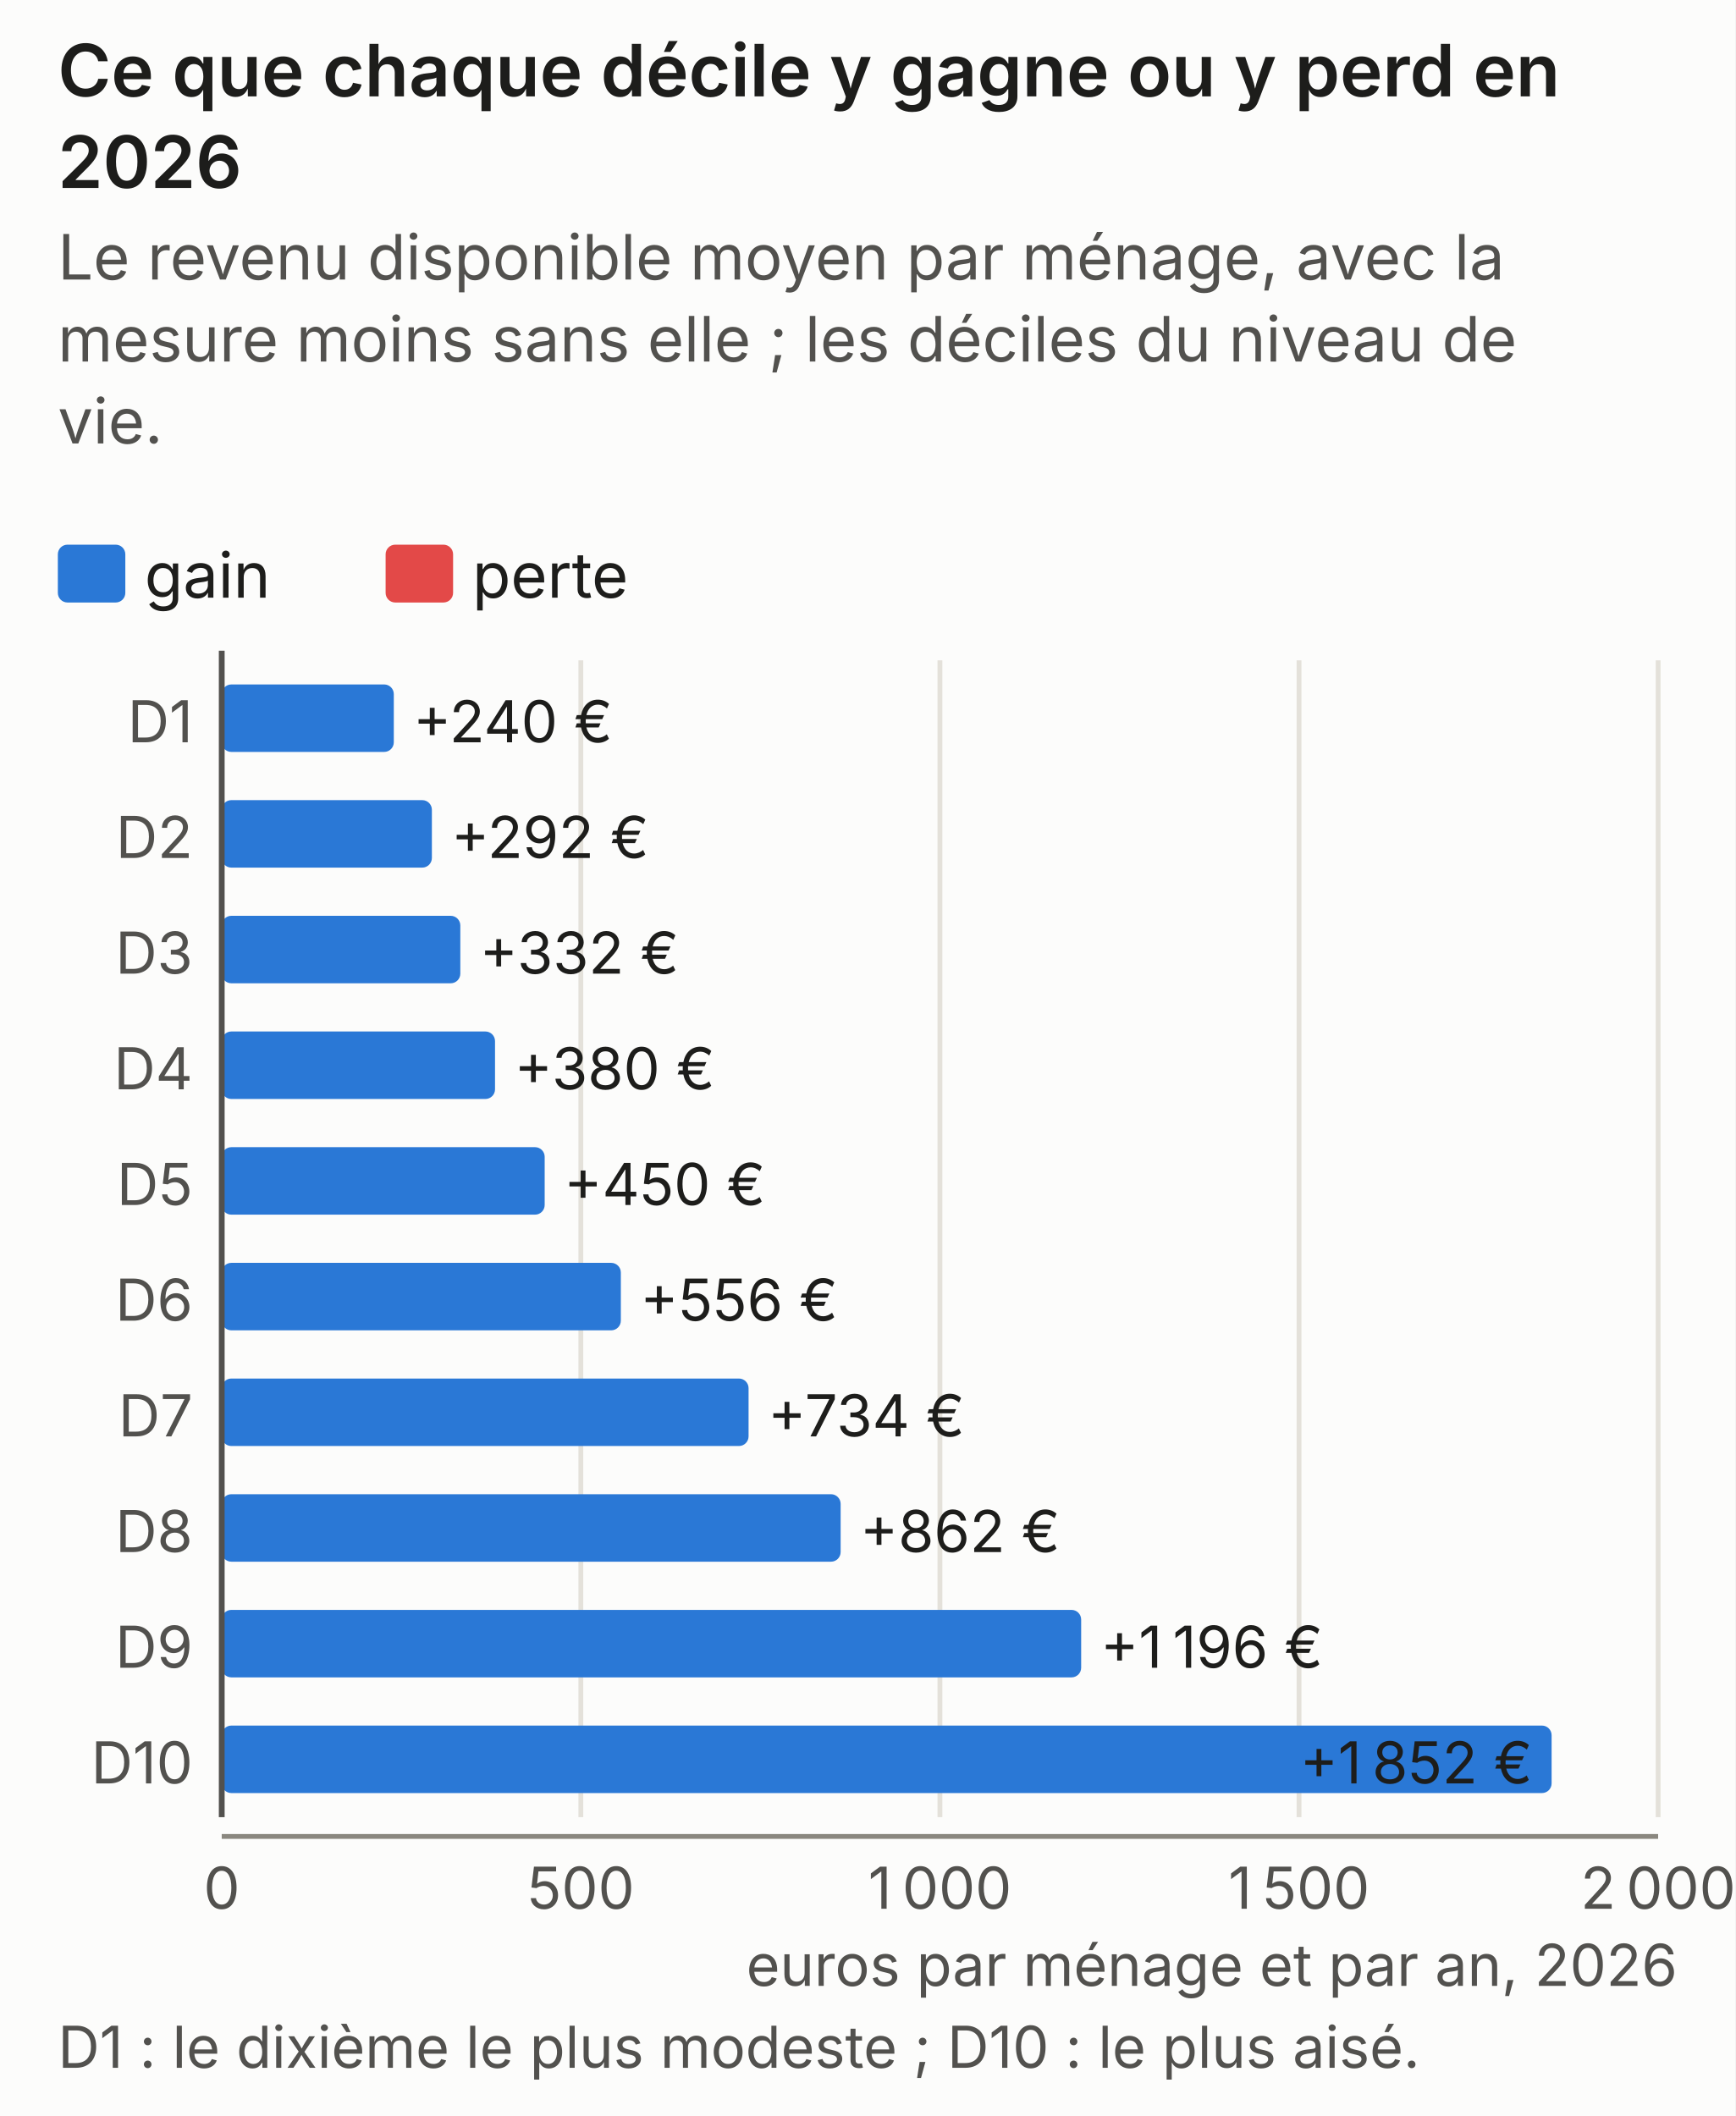
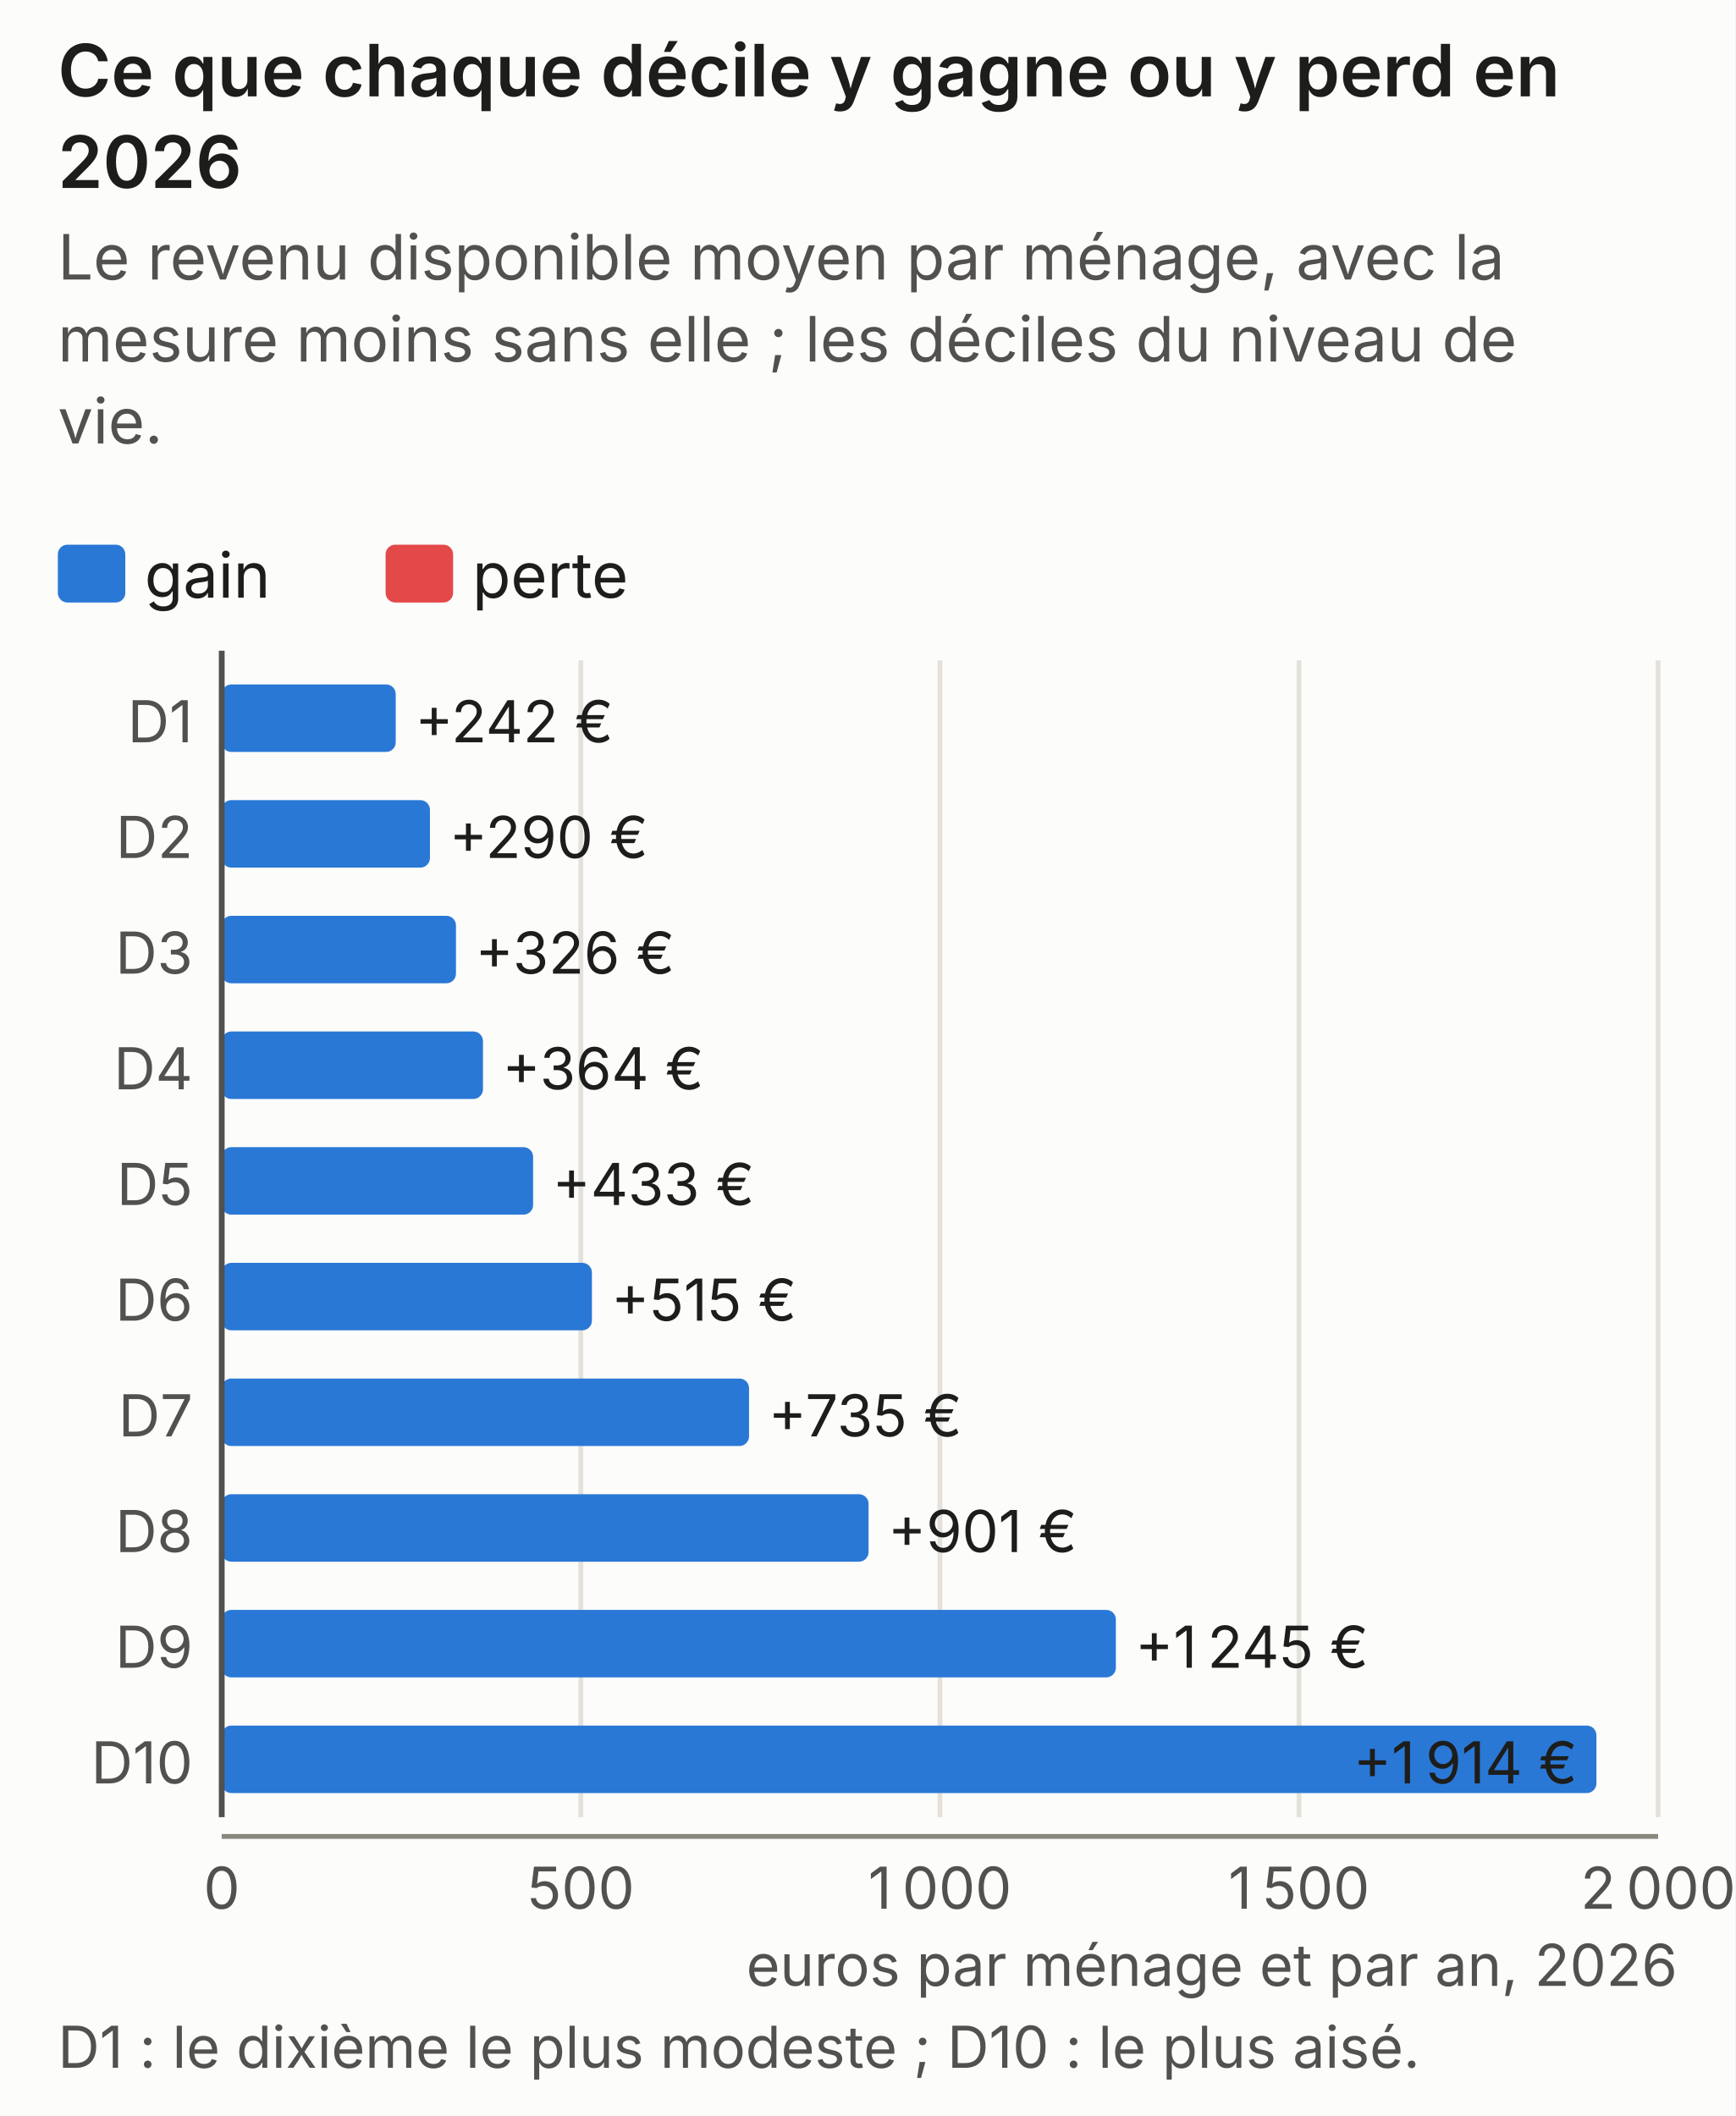
<svg xmlns="http://www.w3.org/2000/svg" viewBox="0 0 360 439" width="360" height="439" role="img" aria-labelledby="pres2027_le_pen_programme-deciles-t pres2027_le_pen_programme-deciles-d" font-size="13">
  <style>.g-fond{fill:#fcfcfb}.g-encre{fill:#1d1d1b}.g-doux{fill:#52514e}
.g-axe{stroke:#8a877f}.g-grille{stroke:#e4e1da}.g-zero{stroke:#52514e}
.g-s1{stroke:#2a78d6}.g-s2{stroke:#eb6834}.g-s3{stroke:#1baf7a}.g-s4{stroke:#6250d6}
.g-f1{fill:#2a78d6}.g-f2{fill:#eb6834}.g-f3{fill:#1baf7a}.g-f4{fill:#6250d6}
.g-bande{fill:#2a78d6;fill-opacity:.16}.g-plus{fill:#2a78d6}.g-moins{fill:#e34948}
.g-total{fill:#52514e}.g-lien{stroke:#8a877f}.g-sur{fill:#ffffff}
@media (prefers-color-scheme: dark){
.g-fond{fill:#1a1a19}.g-encre{fill:#ece9e2}.g-doux{fill:#c3c2b7}
.g-axe{stroke:#8f8b80}.g-grille{stroke:#33322f}.g-zero{stroke:#c3c2b7}
.g-s1{stroke:#3987e5}.g-s2{stroke:#d95926}.g-s3{stroke:#199e70}.g-s4{stroke:#9085e9}
.g-f1{fill:#3987e5}.g-f2{fill:#d95926}.g-f3{fill:#199e70}.g-f4{fill:#9085e9}
.g-bande{fill:#3987e5;fill-opacity:.24}.g-plus{fill:#3987e5}.g-moins{fill:#e66767}
.g-total{fill:#6b6862}.g-lien{stroke:#8f8b80}}
text{font-family:system-ui,-apple-system,"Segoe UI",sans-serif}</style>
  <rect class="g-fond" fill="#fcfcfb" x="0" y="0" width="360" height="439" />
  <text class="g-encre" fill="#1d1d1b" x="12" y="20" text-anchor="start" font-size="15" font-weight="600">Ce que chaque décile y gagne ou y perd en</text>
  <text class="g-encre" fill="#1d1d1b" x="12" y="39" text-anchor="start" font-size="15" font-weight="600">2026</text>
  <text class="g-doux" fill="#52514e" x="12" y="58" text-anchor="start">Le revenu disponible moyen par ménage, avec la</text>
  <text class="g-doux" fill="#52514e" x="12" y="75" text-anchor="start">mesure moins sans elle ; les déciles du niveau de</text>
  <text class="g-doux" fill="#52514e" x="12" y="92" text-anchor="start">vie.</text>
  <rect class="g-plus" fill="#2a78d6" x="12" y="113" width="14" height="12" rx="2" />
  <text class="g-encre" fill="#1d1d1b" x="30" y="124" text-anchor="start">gain</text>
  <rect class="g-moins" fill="#e34948" x="80" y="113" width="14" height="12" rx="2" />
  <text class="g-encre" fill="#1d1d1b" x="98" y="124" text-anchor="start">perte</text>
  <line class="g-grille" stroke="#e4e1da" stroke-width="1" x1="46" y1="137" x2="46" y2="377" />
  <line class="g-grille" stroke="#e4e1da" stroke-width="1" x1="120.5" y1="137" x2="120.5" y2="377" />
  <line class="g-grille" stroke="#e4e1da" stroke-width="1" x1="195" y1="137" x2="195" y2="377" />
  <line class="g-grille" stroke="#e4e1da" stroke-width="1" x1="269.5" y1="137" x2="269.5" y2="377" />
  <line class="g-grille" stroke="#e4e1da" stroke-width="1" x1="344" y1="137" x2="344" y2="377" />
-   <rect class="g-plus" fill="#2a78d6" x="46" y="142" width="35.7" height="14" rx="2" />
+   <rect class="g-plus" fill="#2a78d6" x="46" y="142" width="36.1" height="14" rx="2" />
  <text class="g-doux" fill="#52514e" x="40" y="154" text-anchor="end" font-size="12">D1</text>
-   <text class="g-encre" fill="#1d1d1b" x="85.7" y="154" text-anchor="start" font-size="12">+240 €</text>
-   <rect class="g-plus" fill="#2a78d6" x="46" y="166" width="43.6" height="14" rx="2" />
+   <text class="g-encre" fill="#1d1d1b" x="86.1" y="154" text-anchor="start" font-size="12">+242 €</text>
+   <rect class="g-plus" fill="#2a78d6" x="46" y="166" width="43.2" height="14" rx="2" />
  <text class="g-doux" fill="#52514e" x="40" y="178" text-anchor="end" font-size="12">D2</text>
-   <text class="g-encre" fill="#1d1d1b" x="93.6" y="178" text-anchor="start" font-size="12">+292 €</text>
-   <rect class="g-plus" fill="#2a78d6" x="46" y="190" width="49.5" height="14" rx="2" />
+   <text class="g-encre" fill="#1d1d1b" x="93.2" y="178" text-anchor="start" font-size="12">+290 €</text>
+   <rect class="g-plus" fill="#2a78d6" x="46" y="190" width="48.6" height="14" rx="2" />
  <text class="g-doux" fill="#52514e" x="40" y="202" text-anchor="end" font-size="12">D3</text>
-   <text class="g-encre" fill="#1d1d1b" x="99.5" y="202" text-anchor="start" font-size="12">+332 €</text>
-   <rect class="g-plus" fill="#2a78d6" x="46" y="214" width="56.7" height="14" rx="2" />
+   <text class="g-encre" fill="#1d1d1b" x="98.6" y="202" text-anchor="start" font-size="12">+326 €</text>
+   <rect class="g-plus" fill="#2a78d6" x="46" y="214" width="54.2" height="14" rx="2" />
  <text class="g-doux" fill="#52514e" x="40" y="226" text-anchor="end" font-size="12">D4</text>
-   <text class="g-encre" fill="#1d1d1b" x="106.7" y="226" text-anchor="start" font-size="12">+380 €</text>
-   <rect class="g-plus" fill="#2a78d6" x="46" y="238" width="67" height="14" rx="2" />
+   <text class="g-encre" fill="#1d1d1b" x="104.2" y="226" text-anchor="start" font-size="12">+364 €</text>
+   <rect class="g-plus" fill="#2a78d6" x="46" y="238" width="64.6" height="14" rx="2" />
  <text class="g-doux" fill="#52514e" x="40" y="250" text-anchor="end" font-size="12">D5</text>
-   <text class="g-encre" fill="#1d1d1b" x="117" y="250" text-anchor="start" font-size="12">+450 €</text>
-   <rect class="g-plus" fill="#2a78d6" x="46" y="262" width="82.8" height="14" rx="2" />
+   <text class="g-encre" fill="#1d1d1b" x="114.6" y="250" text-anchor="start" font-size="12">+433 €</text>
+   <rect class="g-plus" fill="#2a78d6" x="46" y="262" width="76.8" height="14" rx="2" />
  <text class="g-doux" fill="#52514e" x="40" y="274" text-anchor="end" font-size="12">D6</text>
-   <text class="g-encre" fill="#1d1d1b" x="132.8" y="274" text-anchor="start" font-size="12">+556 €</text>
-   <rect class="g-plus" fill="#2a78d6" x="46" y="286" width="109.3" height="14" rx="2" />
+   <text class="g-encre" fill="#1d1d1b" x="126.8" y="274" text-anchor="start" font-size="12">+515 €</text>
+   <rect class="g-plus" fill="#2a78d6" x="46" y="286" width="109.4" height="14" rx="2" />
  <text class="g-doux" fill="#52514e" x="40" y="298" text-anchor="end" font-size="12">D7</text>
-   <text class="g-encre" fill="#1d1d1b" x="159.3" y="298" text-anchor="start" font-size="12">+734 €</text>
-   <rect class="g-plus" fill="#2a78d6" x="46" y="310" width="128.4" height="14" rx="2" />
+   <text class="g-encre" fill="#1d1d1b" x="159.4" y="298" text-anchor="start" font-size="12">+735 €</text>
+   <rect class="g-plus" fill="#2a78d6" x="46" y="310" width="134.2" height="14" rx="2" />
  <text class="g-doux" fill="#52514e" x="40" y="322" text-anchor="end" font-size="12">D8</text>
-   <text class="g-encre" fill="#1d1d1b" x="178.4" y="322" text-anchor="start" font-size="12">+862 €</text>
-   <rect class="g-plus" fill="#2a78d6" x="46" y="334" width="178.3" height="14" rx="2" />
+   <text class="g-encre" fill="#1d1d1b" x="184.2" y="322" text-anchor="start" font-size="12">+901 €</text>
+   <rect class="g-plus" fill="#2a78d6" x="46" y="334" width="185.5" height="14" rx="2" />
  <text class="g-doux" fill="#52514e" x="40" y="346" text-anchor="end" font-size="12">D9</text>
-   <text class="g-encre" fill="#1d1d1b" x="228.3" y="346" text-anchor="start" font-size="12">+1 196 €</text>
-   <rect class="g-plus" fill="#2a78d6" x="46" y="358" width="275.9" height="14" rx="2" />
+   <text class="g-encre" fill="#1d1d1b" x="235.5" y="346" text-anchor="start" font-size="12">+1 245 €</text>
+   <rect class="g-plus" fill="#2a78d6" x="46" y="358" width="285.2" height="14" rx="2" />
  <text class="g-doux" fill="#52514e" x="40" y="370" text-anchor="end" font-size="12">D10</text>
-   <text class="g-encre" fill="#1d1d1b" x="317.9" y="370" text-anchor="end" font-size="12">+1 852 €</text>
+   <text class="g-encre" fill="#1d1d1b" x="327.2" y="370" text-anchor="end" font-size="12">+1 914 €</text>
  <line class="g-zero" stroke="#52514e" stroke-width="1.2" x1="46" y1="135" x2="46" y2="377" />
  <line class="g-axe" stroke="#8a877f" stroke-width="1" x1="46" y1="381" x2="344" y2="381" />
  <text class="g-doux" fill="#52514e" x="46" y="396" text-anchor="middle" font-size="12">0</text>
  <text class="g-doux" fill="#52514e" x="120.5" y="396" text-anchor="middle" font-size="12">500</text>
  <text class="g-doux" fill="#52514e" x="195" y="396" text-anchor="middle" font-size="12">1 000</text>
  <text class="g-doux" fill="#52514e" x="269.5" y="396" text-anchor="middle" font-size="12">1 500</text>
  <text class="g-doux" fill="#52514e" x="344" y="396" text-anchor="middle" font-size="12">2 000</text>
  <text class="g-doux" fill="#52514e" x="348" y="412" text-anchor="end" font-size="12">euros par ménage et par an, 2026</text>
  <text class="g-doux" fill="#52514e" x="12" y="429" text-anchor="start" font-size="12">D1 : le dixième le plus modeste ; D10 : le plus aisé.</text>
</svg>
